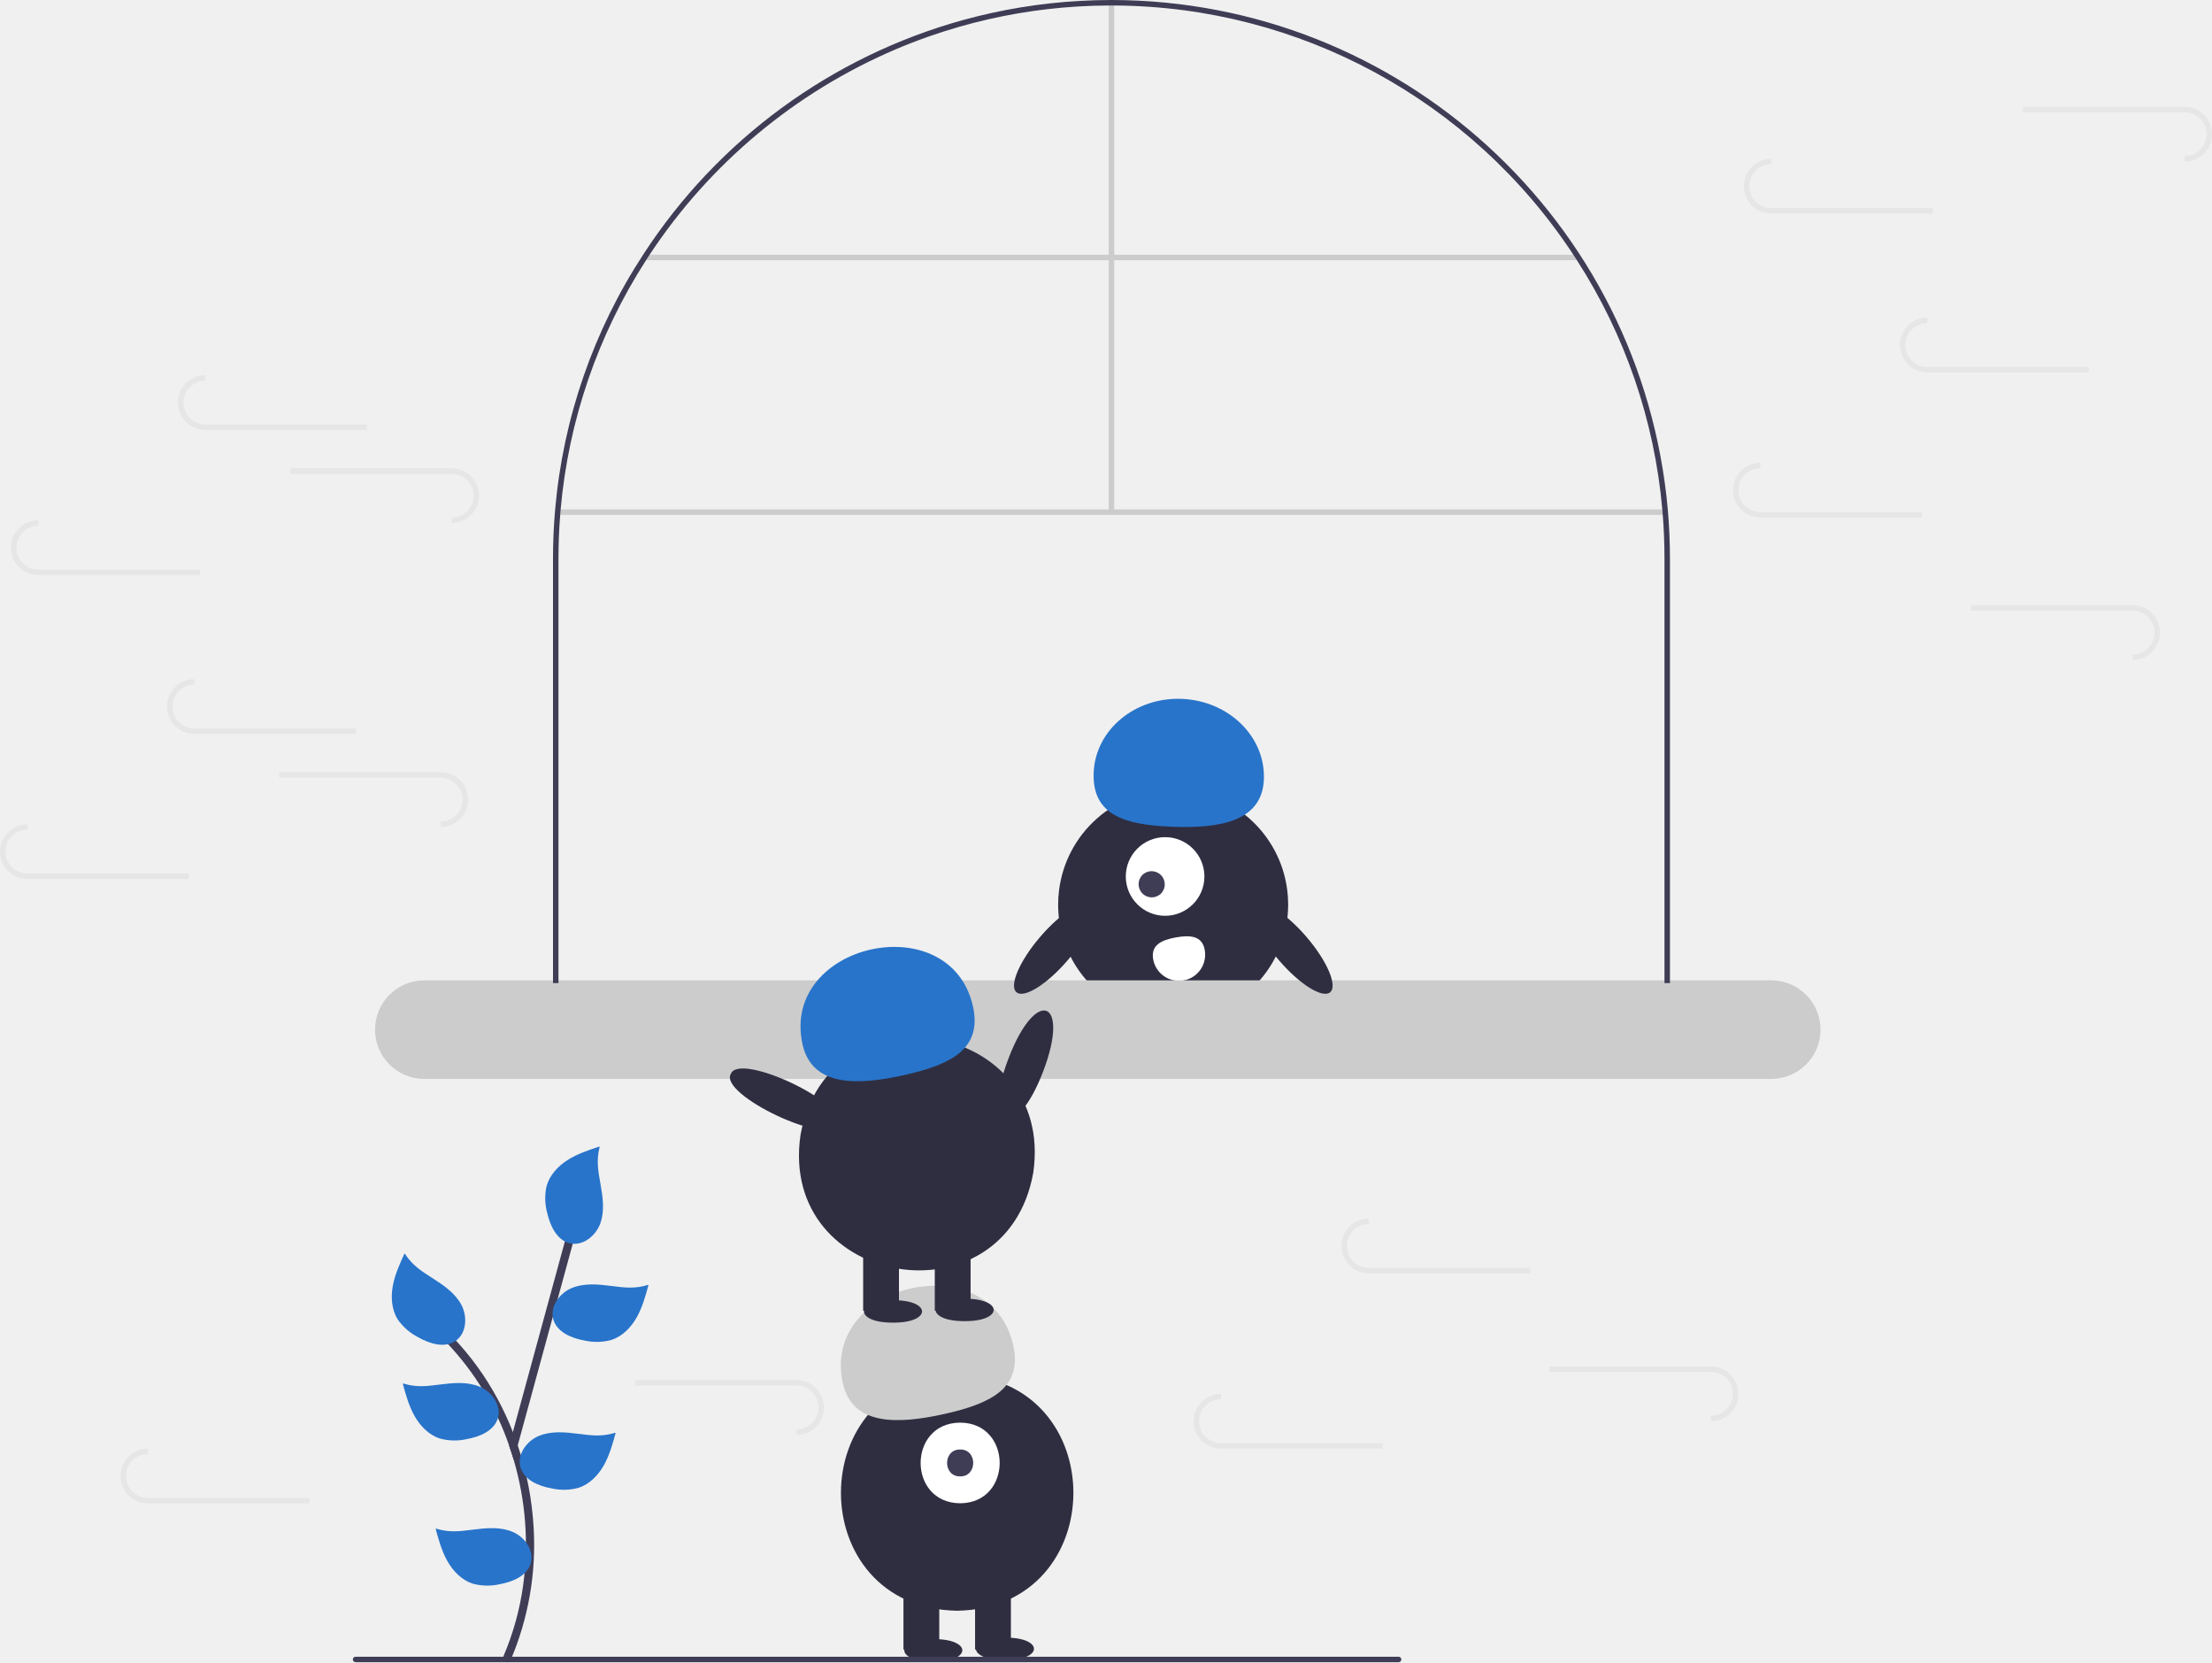
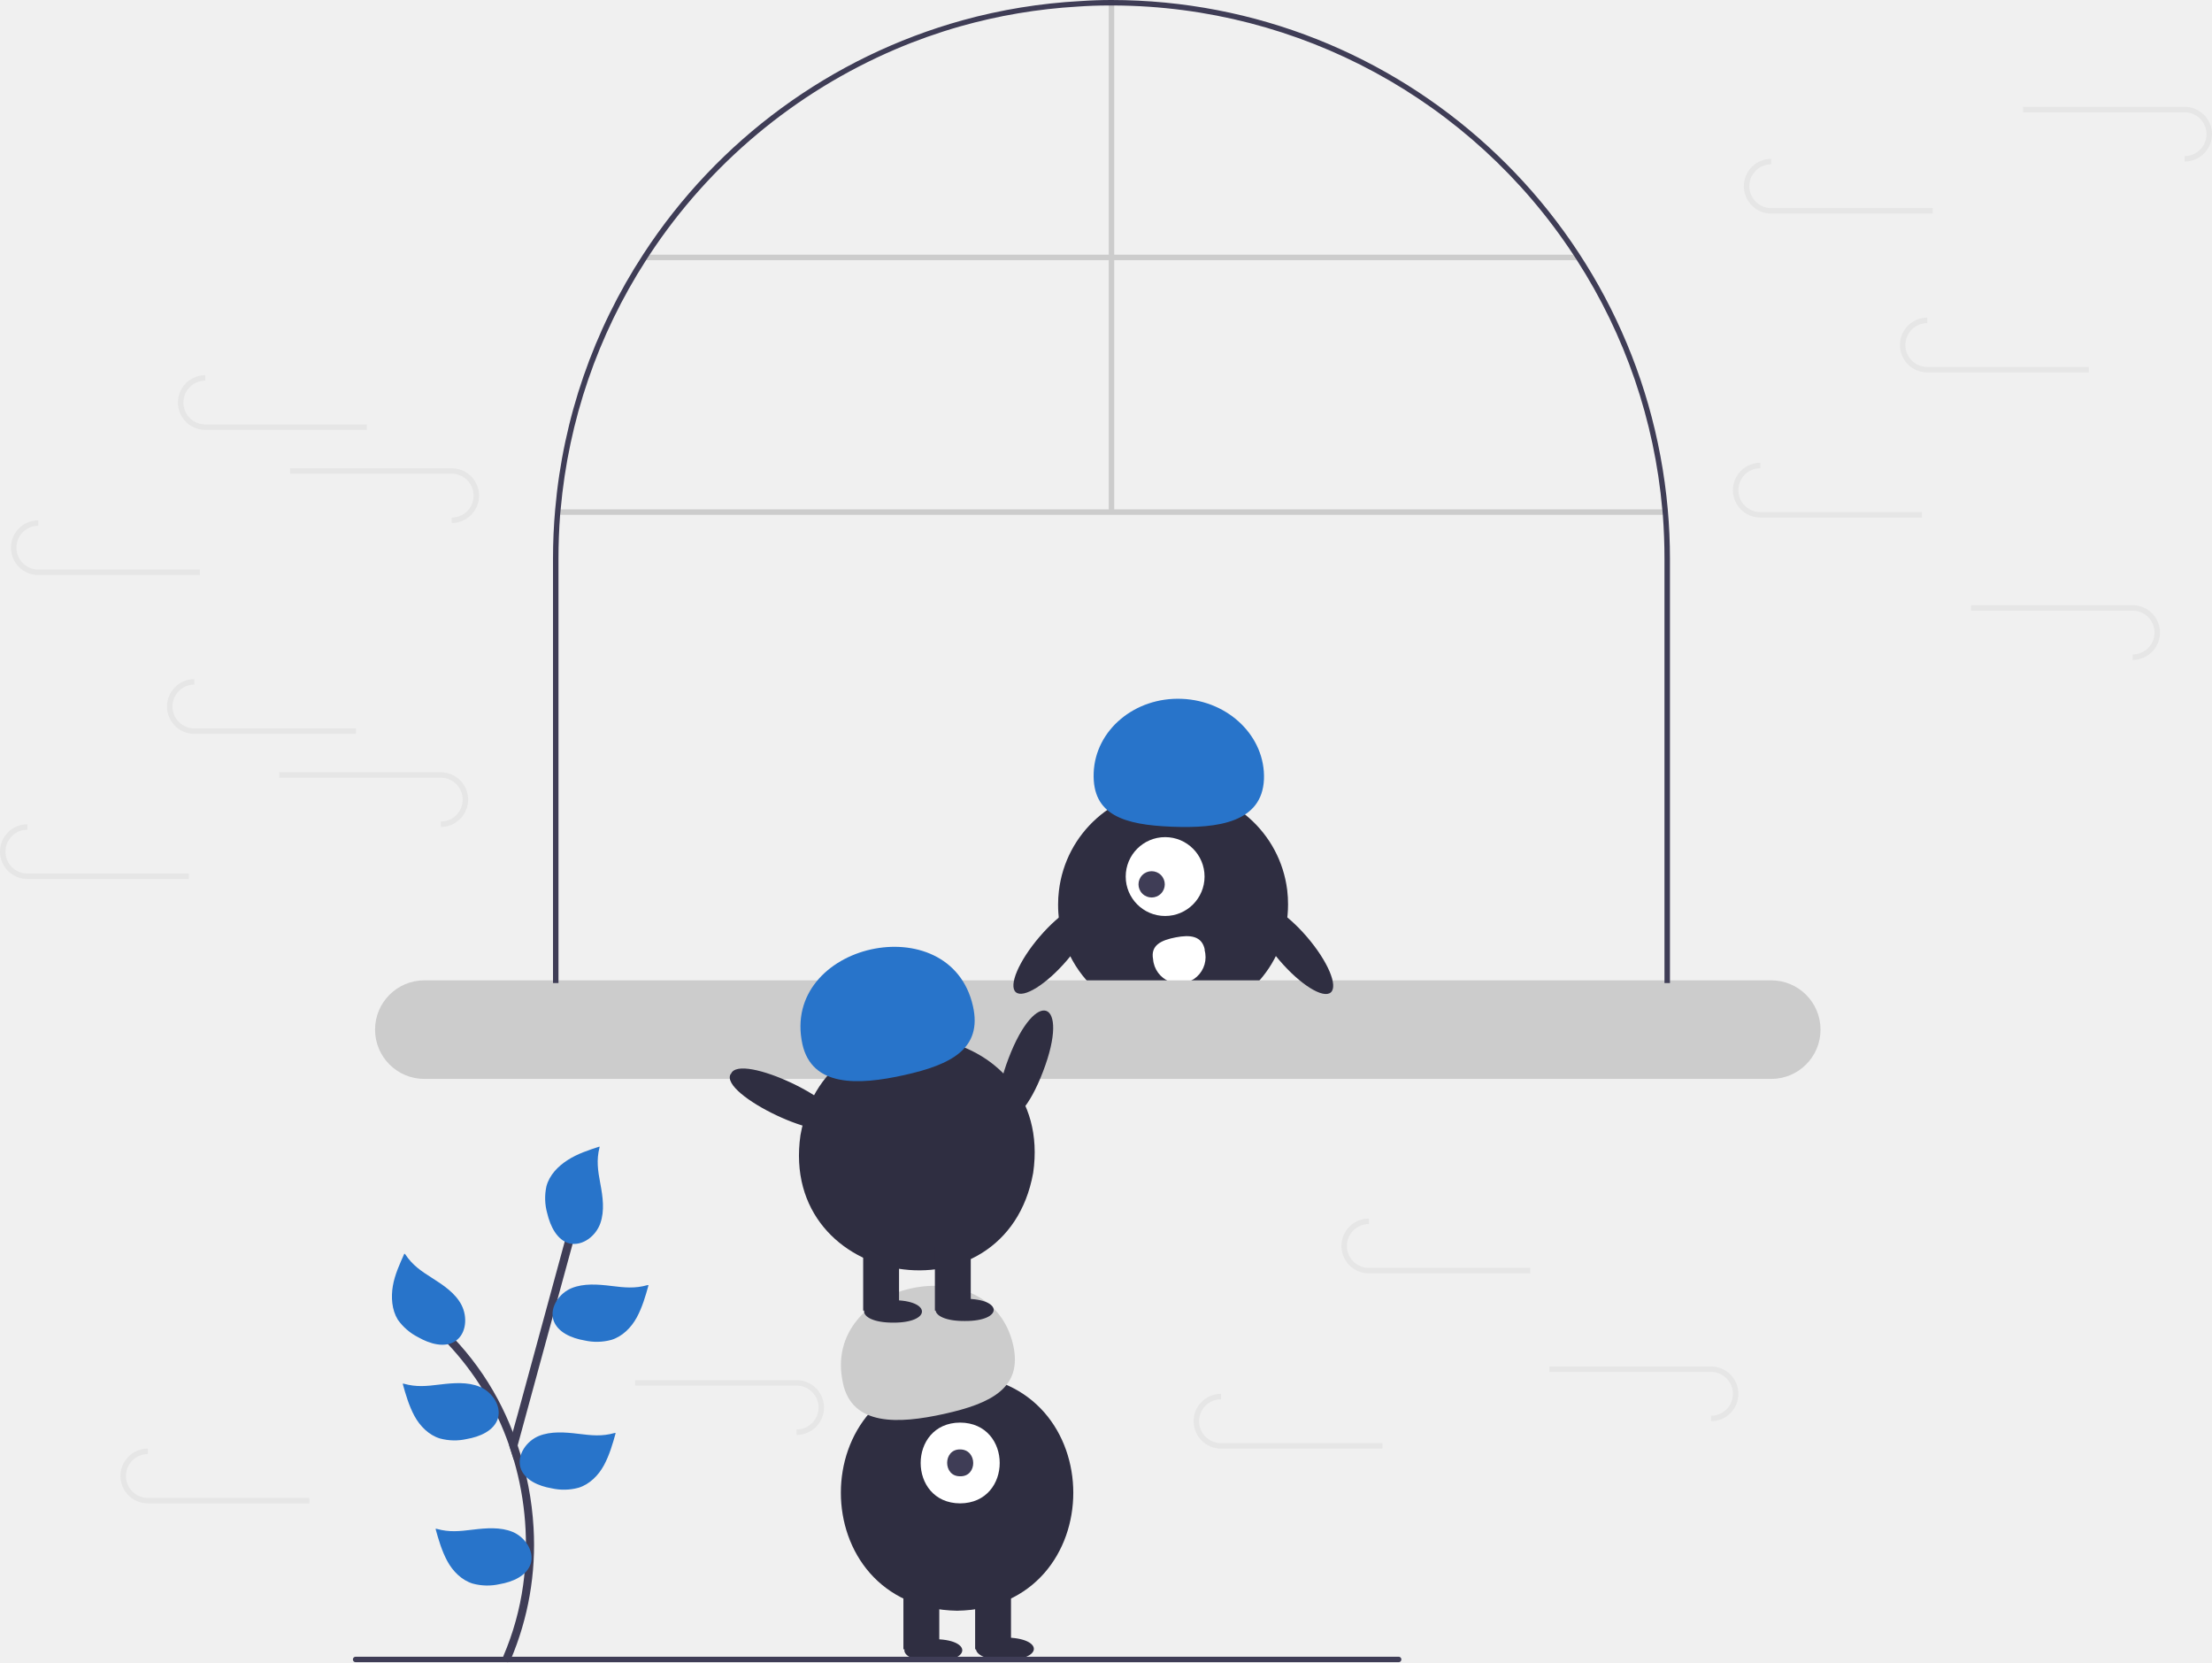
- <svg xmlns="http://www.w3.org/2000/svg" id="ae81c40f-6eb7-45b1-b509-6cf6baf1840d" data-name="Layer 1" width="808" height="607.018" viewBox="0 0 808 607.018">
-   <rect x="203.7" y="186.04" width="405.24" height="2" fill="#ccc" />
-   <rect x="405" y="1.002" width="2" height="186.036" fill="#ccc" />
-   <rect x="235.35" y="93.02" width="341.3" height="2" fill="#ccc" />
-   <path d="M666.54,476.833a41.97,41.97,0,0,1-10.39,27.66c-.6.69-1.23,1.35-1.87,2h-59.5c-.64-.65-1.27-1.31-1.87-2a41.846,41.846,0,0,1-8.59-15.45s.01,0,0-.01a42.017,42.017,0,0,1-1.8-12.2,40.808,40.808,0,0,1,.31-5.09,42.013,42.013,0,0,1,83.39-.11A42.463,42.463,0,0,1,666.54,476.833Z" transform="translate(-196 -146.4908)" fill="#2f2e41" />
-   <polygon points="375.58 360.002 370.44 360.002 374.43 358.002 374.55 357.942 374.58 358.002 375.58 360.002" fill="#2f2e41" />
-   <polygon points="410.61 360.002 405.47 360.002 406.47 358.002 406.5 357.942 406.62 358.002 410.61 360.002" fill="#2f2e41" />
-   <circle cx="425.588" cy="320.067" r="14.359" fill="#fff" />
-   <ellipse cx="616.686" cy="469.411" rx="4.766" ry="4.8" transform="translate(-347.3005 427.0596) rotate(-45)" fill="#3f3d56" />
-   <path d="M657.671,431.129c.632-15.554-12.773-28.728-29.941-29.425s-31.597,11.346-32.229,26.9,11.302,19.087,28.47,19.785S657.039,446.683,657.671,431.129Z" transform="translate(-196 -146.4908)" fill="#2874ca" />
-   <path d="M636.068,493.391a9.572,9.572,0,1,1-18.835,3.429l-.003-.018c-.942-5.202,3.08-7.043,8.283-7.985S635.126,488.189,636.068,493.391Z" transform="translate(-196 -146.4908)" fill="#fff" />
-   <path d="M843,504.491H351a18,18,0,0,0,0,36H843a18,18,0,0,0,0-36Z" transform="translate(-196 -146.4908)" fill="#ccc" />
-   <path d="M806,350.491v155h-2v-155q0-8.055-.63-15.96c-.05-.67-.1-1.33-.16-2a200.662,200.662,0,0,0-31.2-91.02c-.43-.67-.86-1.33-1.3-2a201.969,201.969,0,0,0-167.71-91.01c-.33-.01-.67-.01-1-.01s-.67,0-1,.01q-5.685.015-11.28.36a200.469,200.469,0,0,0-43.17,7.37,199.601,199.601,0,0,0-23.43,8.3,203.248,203.248,0,0,0-89.83,74.98c-.44.67-.87,1.33-1.3,2a200.662,200.662,0,0,0-31.2,91.02c-.06.67-.11,1.33-.16,2Q400,342.436,400,350.491v155h-2v-155q0-9.12.79-18.03a202.465,202.465,0,0,1,32.25-93.15,204.174,204.174,0,0,1,116.58-85.46,202.849,202.849,0,0,1,43.02-7.04q5.64-.315,11.36-.32a204.228,204.228,0,0,1,203.21,186.02Q805.99,341.391,806,350.491Z" transform="translate(-196 -146.4908)" fill="#3f3d56" />
-   <path d="M545.635,648.565c56.612.967,56.603,85.176-.002,86.135C489.023,733.733,489.032,649.524,545.635,648.565Z" transform="translate(-196 -146.4908)" fill="#2f2e41" />
-   <rect x="330.01" y="578.941" width="13.084" height="23.442" fill="#2f2e41" />
-   <rect x="356.177" y="578.941" width="13.084" height="23.442" fill="#2f2e41" />
-   <path d="M536.913,745.058c14.138-.1,14.138,8.278-.001,8.177C522.775,753.335,522.775,744.957,536.913,745.058Z" transform="translate(-196 -146.4908)" fill="#2f2e41" />
-   <path d="M563.08,744.513c14.138-.1,14.138,8.278-.001,8.177C548.943,752.79,548.943,744.411,563.08,744.513Z" transform="translate(-196 -146.4908)" fill="#2f2e41" />
-   <path d="M546.726,666.01c19.25.086,19.248,29.355-.001,29.438C527.476,695.362,527.478,666.094,546.726,666.01Z" transform="translate(-196 -146.4908)" fill="#fff" />
-   <path d="M546.726,675.823c6.366-.093,6.366,9.907-0,9.813C540.36,685.729,540.36,675.729,546.726,675.823Z" transform="translate(-196 -146.4908)" fill="#3f3d56" />
-   <path d="M503.859,651.581c-8.091-36.891,53.888-50.724,62.251-13.898,3.477,15.572-7.915,21.316-25.105,25.154S507.336,667.155,503.859,651.581Z" transform="translate(-196 -146.4908)" fill="#ccc" />
-   <path d="M564.409,532.946c10.033-26.274,22.679-21.439,12.629,4.828C567.005,564.047,554.359,559.213,564.409,532.946Z" transform="translate(-196 -146.4908)" fill="#2f2e41" />
-   <path d="M488.405,560.983c10.023-55.726,93.143-42.229,85.022,13.799C563.405,630.507,480.284,617.009,488.405,560.983Z" transform="translate(-196 -146.4908)" fill="#2f2e41" />
-   <rect x="315.291" y="455.191" width="13.084" height="23.442" fill="#2f2e41" />
-   <rect x="341.458" y="455.191" width="13.084" height="23.442" fill="#2f2e41" />
-   <path d="M522.194,621.307c14.138-.1,14.138,8.278-.001,8.177C508.056,629.585,508.056,621.206,522.194,621.307Z" transform="translate(-196 -146.4908)" fill="#2f2e41" />
-   <path d="M548.361,620.762c14.138-.1,14.138,8.278-.001,8.177C534.224,629.04,534.223,620.661,548.361,620.762Z" transform="translate(-196 -146.4908)" fill="#2f2e41" />
-   <path d="M489.139,527.831c-8.091-36.891,53.888-50.724,62.251-13.898,3.477,15.572-7.915,21.316-25.105,25.154S492.617,543.404,489.139,527.831Z" transform="translate(-196 -146.4908)" fill="#2874ca" />
-   <path d="M462.952,538.671c3.044-8.19,43.332,10.918,38.912,18.457C498.821,565.317,458.532,546.209,462.952,538.671Z" transform="translate(-196 -146.4908)" fill="#2f2e41" />
-   <ellipse cx="668.205" cy="492.895" rx="6.594" ry="21.006" transform="translate(-355.8591 407.6664) rotate(-40.64516)" fill="#2f2e41" />
-   <ellipse cx="580.971" cy="492.895" rx="21.006" ry="6.594" transform="translate(-367.4456 466.162) rotate(-49.35484)" fill="#2f2e41" />
-   <path d="M959,282.493H900a10,10,0,0,1,0-20v2a8,8,0,0,0,0,16h59Z" transform="translate(-196 -146.4908)" fill="#e6e6e6" />
-   <path d="M898,335.493H839a10,10,0,0,1,0-20v2a8,8,0,0,0,0,16h59Z" transform="translate(-196 -146.4908)" fill="#e6e6e6" />
-   <path d="M975,387.493v-2a8,8,0,0,0,0-16H916v-2h59a10,10,0,0,1,0,20Z" transform="translate(-196 -146.4908)" fill="#e6e6e6" />
-   <path d="M994,205.493v-2a8,8,0,0,0,0-16H935v-2h59a10,10,0,0,1,0,20Z" transform="translate(-196 -146.4908)" fill="#e6e6e6" />
-   <path d="M902,224.493H843a10,10,0,0,1,0-20v2a8,8,0,0,0,0,16h59Z" transform="translate(-196 -146.4908)" fill="#e6e6e6" />
-   <path d="M326,414.493H267a10,10,0,0,1,0-20v2a8,8,0,0,0,0,16h59Z" transform="translate(-196 -146.4908)" fill="#e6e6e6" />
-   <path d="M357,448.493v-2a8,8,0,0,0,0-16H298v-2h59a10,10,0,0,1,0,20Z" transform="translate(-196 -146.4908)" fill="#e6e6e6" />
-   <path d="M265,467.493H206a10,10,0,0,1,0-20v2a8,8,0,0,0,0,16h59Z" transform="translate(-196 -146.4908)" fill="#e6e6e6" />
-   <path d="M330,303.493H271a10,10,0,0,1,0-20v2a8,8,0,0,0,0,16h59Z" transform="translate(-196 -146.4908)" fill="#e6e6e6" />
-   <path d="M361,337.493v-2a8,8,0,0,0,0-16H302v-2h59a10,10,0,0,1,0,20Z" transform="translate(-196 -146.4908)" fill="#e6e6e6" />
-   <path d="M269,356.493H210a10,10,0,0,1,0-20v2a8,8,0,0,0,0,16h59Z" transform="translate(-196 -146.4908)" fill="#e6e6e6" />
-   <path d="M755,611.493H696a10,10,0,0,1,0-20v2a8,8,0,0,0,0,16h59Z" transform="translate(-196 -146.4908)" fill="#e6e6e6" />
-   <path d="M821,665.493v-2a8,8,0,0,0,0-16H762v-2h59a10,10,0,0,1,0,20Z" transform="translate(-196 -146.4908)" fill="#e6e6e6" />
-   <path d="M701,675.493H642a10,10,0,0,1,0-20v2a8,8,0,0,0,0,16h59Z" transform="translate(-196 -146.4908)" fill="#e6e6e6" />
-   <path d="M487,670.493v-2a8,8,0,0,0,0-16H428v-2h59a10,10,0,0,1,0,20Z" transform="translate(-196 -146.4908)" fill="#e6e6e6" />
-   <path d="M309,695.493H250a10,10,0,0,1,0-20v2a8,8,0,0,0,0,16h59Z" transform="translate(-196 -146.4908)" fill="#e6e6e6" />
-   <path d="M706.886,753.493h-381a1,1,0,0,1,0-2h381a1,1,0,0,1,0,2Z" transform="translate(-196 -146.4908)" fill="#3f3d56" />
-   <path d="M382.53,752.723c-.77,1.77-3.35.24-2.59-1.51a100.86,100.86,0,0,0,7.17-25.9,109.443,109.443,0,0,0-3.45-45.66c-.16-.53-.32-1.07-.48-1.6-.38-1.22-.78-2.44-1.2-3.64a103.062,103.062,0,0,0-22.68-37.46c-1.33-1.4.79-3.52,2.12-2.12a103.417,103.417,0,0,1,16.34,22.52,108.082,108.082,0,0,1,5.58,12.08c.63,1.61,1.22,3.24,1.78,4.87a114.241,114.241,0,0,1,5.81,30.06A107.162,107.162,0,0,1,382.53,752.723Z" transform="translate(-196 -146.4908)" fill="#3f3d56" />
-   <path d="M405.43,599.893q-4.995,18.285-9.98,36.57-5.175,18.93-10.33,37.84-.735,2.685-1.46,5.35c-.16-.53-.32-1.07-.48-1.6-.38-1.22-.78-2.44-1.2-3.64.45-1.66.9-3.32,1.36-4.98q.93-3.405,1.86-6.81,8.67-31.77,17.34-63.53A1.5,1.5,0,0,1,405.43,599.893Z" transform="translate(-196 -146.4908)" fill="#3f3d56" />
-   <path d="M343.743,604.261c-1.748,3.836-3.513,7.722-4.269,11.869s-.412,8.652,1.831,12.222a20.339,20.339,0,0,0,7.421,6.459c4.187,2.388,9.631,4.075,13.635,1.392,4.044-2.71,4.474-8.833,2.208-13.142s-6.475-7.199-10.582-9.813-7.325-4.681-9.988-8.757Z" transform="translate(-196 -146.4908)" fill="#2874ca" />
-   <path d="M414.996,565.171c-4.006,1.315-8.058,2.652-11.62,4.907s-6.64,5.562-7.744,9.631a20.339,20.339,0,0,0,.282,9.834c1.083,4.697,3.533,9.843,8.22,10.968,4.734,1.136,9.527-2.698,11.158-7.285s.903-9.64.041-14.431S413.809,570.237,415,565.517Z" transform="translate(-196 -146.4908)" fill="#2874ca" />
-   <path d="M343.116,651.743c1.113,4.067,2.245,8.181,4.319,11.851s5.222,6.911,9.231,8.217a20.339,20.339,0,0,0,9.836.211c4.745-.846,10.007-3.035,11.366-7.66,1.372-4.671-2.217-9.65-6.716-11.509s-9.583-1.385-14.411-.764-8.624,1.093-13.279-.333Z" transform="translate(-196 -146.4908)" fill="#2874ca" />
-   <path d="M355.116,704.743c1.113,4.067,2.245,8.181,4.319,11.851s5.222,6.911,9.231,8.217a20.339,20.339,0,0,0,9.836.211c4.745-.846,10.007-3.035,11.366-7.66,1.372-4.671-2.217-9.65-6.716-11.509s-9.583-1.385-14.411-.764-8.624,1.093-13.279-.333Z" transform="translate(-196 -146.4908)" fill="#2874ca" />
-   <path d="M420.884,669.743c-1.113,4.067-2.245,8.181-4.319,11.851s-5.222,6.911-9.231,8.217a20.339,20.339,0,0,1-9.836.211c-4.745-.846-10.007-3.035-11.366-7.66-1.372-4.671,2.217-9.65,6.716-11.509s9.583-1.385,14.411-.764,8.624,1.093,13.279-.333Z" transform="translate(-196 -146.4908)" fill="#2874ca" />
-   <path d="M432.884,615.743c-1.113,4.067-2.245,8.181-4.319,11.851s-5.222,6.911-9.231,8.217a20.339,20.339,0,0,1-9.836.211c-4.745-.846-10.007-3.035-11.366-7.66-1.372-4.671,2.217-9.65,6.716-11.509s9.583-1.385,14.411-.764,8.624,1.093,13.279-.333Z" transform="translate(-196 -146.4908)" fill="#2874ca" />
+ <svg xmlns="http://www.w3.org/2000/svg" data-name="Layer 1" width="808" height="607">
+   <path fill="#ccc" d="M203.7 186h405.2v2H203.7z" />
+   <path fill="#ccc" d="M405 1h2v186h-2z" />
+   <path fill="#ccc" d="M235.4 93h341.3v2H235.4z" />
+   <path d="M470.5 330.3a42 42 0 01-10.4 27.7l-1.8 2h-59.5a44 44 0 01-1.9-2 41.8 41.8 0 01-8.6-15.4 42 42 0 01-1.8-12.3 40.8 40.8 0 01.3-5 42 42 0 0183.4-.2 42.5 42.5 0 01.3 5.2zM375.6 360h-5.2l4-2h.2l1 2z" fill="#2f2e41" />
+   <path fill="#2f2e41" d="M410.6 360h-5.1l1-2h.1l4 2z" />
+   <circle cx="425.6" cy="320.1" r="14.4" fill="#fff" />
+   <circle cx="616.7" cy="469.4" transform="rotate(-45 341.9 632.8)" fill="#3f3d56" r="4.8" />
+   <path d="M461.7 284.6c.6-15.5-12.8-28.7-30-29.4s-31.6 11.4-32.2 27 11.3 19 28.5 19.7 33-1.7 33.7-17.3z" fill="#2874ca" />
+   <path d="M440 346.9a9.6 9.6 0 11-18.8 3.4c-1-5.2 3.1-7 8.3-8s9.6-.6 10.6 4.6z" fill="#fff" />
+   <path d="M647 358H155a18 18 0 000 36h492a18 18 0 000-36z" fill="#ccc" />
+   <path d="M610 204v155h-2V204q0-8-.6-16l-.2-2A200.7 200.7 0 00576 95l-1.3-2A202 202 0 00407 2h-2q-5.7 0-11.3.4a200.5 200.5 0 00-43.2 7.3 199.6 199.6 0 00-23.4 8.3 203.2 203.2 0 00-89.8 75l-1.3 2a200.7 200.7 0 00-31.2 91l-.2 2q-.6 8-.6 16v155h-2V204q0-9.1.8-18A202.5 202.5 0 01235 92.8 204.2 204.2 0 01351.6 7.4a202.8 202.8 0 0143-7Q400.3 0 406 0a204.2 204.2 0 01203.2 186q.8 8.9.8 18z" fill="#3f3d56" />
+   <path d="M349.6 502c56.6 1 56.6 85.3 0 86.2-56.6-1-56.6-85.2 0-86.1z" fill="#2f2e41" />
+   <path fill="#2f2e41" d="M330 578.9h13.1v23.4H330zM356.2 578.9h13.1v23.4h-13.1z" />
+   <path d="M341 598.6c14-.1 14 8.2 0 8.1-14.2.1-14.2-8.2 0-8.1z" fill="#2f2e41" />
+   <path d="M367 598c14.2 0 14.2 8.3 0 8.2-14 .1-14-8.3 0-8.2z" fill="#2f2e41" />
+   <path d="M350.7 519.5c19.3.1 19.3 29.4 0 29.5-19.2-.1-19.2-29.4 0-29.5z" fill="#fff" />
+   <path d="M350.7 529.3c6.4 0 6.4 10 0 9.8-6.3.1-6.3-9.9 0-9.8z" fill="#3f3d56" />
+   <path d="M307.9 505c-8.1-36.8 53.8-50.6 62.2-13.8 3.5 15.6-8 21.3-25.1 25.1s-33.7 4.4-37.1-11.2z" fill="#ccc" />
+   <path d="M368.4 386.5c10-26.3 22.7-21.5 12.6 4.8-10 26.3-22.6 21.4-12.6-4.8z" fill="#2f2e41" />
+   <path d="M292.4 414.5c10-55.7 93.1-42.2 85 13.8-10 55.7-93.1 42.2-85-13.8z" fill="#2f2e41" />
+   <path fill="#2f2e41" d="M315.3 455.2h13.1v23.4h-13.1zM341.5 455.2h13.1v23.4h-13.1z" />
+   <path d="M326.2 474.8c14.1 0 14.1 8.3 0 8.2-14.1 0-14.1-8.3 0-8.2z" fill="#2f2e41" />
+   <path d="M352.4 474.3c14.1-.1 14.1 8.2 0 8.1-14.2.1-14.2-8.2 0-8.1z" fill="#2f2e41" />
+   <path d="M293.1 381.3c-8-36.9 54-50.7 62.3-13.9 3.5 15.6-8 21.4-25.1 25.2s-33.7 4.3-37.2-11.3z" fill="#2874ca" />
+   <path d="M267 392.2c3-8.2 43.3 10.9 38.9 18.4-3 8.2-43.4-10.9-39-18.4z" fill="#2f2e41" />
+   <ellipse cx="668.2" cy="492.9" rx="6.6" ry="21" transform="rotate(-40.6 372.4 684.3)" fill="#2f2e41" />
+   <ellipse cx="581" cy="492.9" rx="21" ry="6.6" transform="rotate(-49.4 323.6 633)" fill="#2f2e41" />
+   <path d="M763 136h-59a10 10 0 010-20v2a8 8 0 000 16h59zM702 189h-59a10 10 0 010-20v2a8 8 0 000 16h59zM779 241v-2a8 8 0 000-16h-59v-2h59a10 10 0 010 20zM798 59v-2a8 8 0 000-16h-59v-2h59a10 10 0 010 20zM706 78h-59a10 10 0 010-20v2a8 8 0 000 16h59zM130 268H71a10 10 0 010-20v2a8 8 0 000 16h59zM161 302v-2a8 8 0 000-16h-59v-2h59a10 10 0 010 20zM69 321H10a10 10 0 010-20v2a8 8 0 000 16h59zM134 157H75a10 10 0 010-20v2a8 8 0 000 16h59zM165 191v-2a8 8 0 000-16h-59v-2h59a10 10 0 010 20zM73 210H14a10 10 0 010-20v2a8 8 0 000 16h59zM559 465h-59a10 10 0 010-20v2a8 8 0 000 16h59zM625 519v-2a8 8 0 000-16h-59v-2h59a10 10 0 010 20zM505 529h-59a10 10 0 010-20v2a8 8 0 000 16h59zM291 524v-2a8 8 0 000-16h-59v-2h59a10 10 0 010 20zM113 549H54a10 10 0 010-20v2a8 8 0 000 16h59z" fill="#e6e6e6" />
+   <path d="M510.9 607h-381a1 1 0 010-2h381a1 1 0 010 2z" fill="#3f3d56" />
+   <path d="M186.5 606.2c-.7 1.8-3.3.3-2.6-1.5a100.9 100.9 0 007.2-25.9 109.4 109.4 0 00-3.4-45.6l-.5-1.6-1.2-3.7a103 103 0 00-22.7-37.4c-1.3-1.4.8-3.6 2.1-2.2a103.4 103.4 0 0116.4 22.6 108 108 0 015.5 12 123 123 0 011.8 5 114.2 114.2 0 015.8 30 107.2 107.2 0 01-8.4 48.3z" fill="#3f3d56" />
+   <path d="M209.4 453.4l-10 36.6-10.3 37.8-1.4 5.4-.5-1.6-1.2-3.7 1.3-5 1.9-6.8 17.3-63.5a1.5 1.5 0 013 .8z" fill="#3f3d56" />
+   <path d="M147.7 457.8c-1.7 3.8-3.5 7.7-4.2 11.8s-.4 8.7 1.8 12.3a20.3 20.3 0 007.4 6.4c4.2 2.4 9.7 4.1 13.7 1.4 4-2.7 4.4-8.8 2.2-13.1s-6.5-7.2-10.6-9.8-7.3-4.7-10-8.8zM219 418.7c-4 1.3-8 2.6-11.6 4.9s-6.7 5.5-7.8 9.6a20.3 20.3 0 00.3 9.9c1.1 4.6 3.5 9.8 8.2 11 4.8 1 9.6-2.8 11.2-7.4s.9-9.6 0-14.4-1.5-8.6-.3-13.3zM147.1 505.3c1.1 4 2.3 8.1 4.3 11.8s5.3 7 9.3 8.2a20.3 20.3 0 009.8.2c4.7-.8 10-3 11.4-7.6 1.3-4.7-2.3-9.7-6.7-11.5s-9.6-1.4-14.5-.8-8.6 1-13.2-.3zM159.1 558.3c1.1 4 2.3 8.1 4.3 11.8s5.3 7 9.3 8.2a20.3 20.3 0 009.8.2c4.7-.8 10-3 11.4-7.6 1.3-4.7-2.3-9.7-6.7-11.5s-9.6-1.4-14.5-.8-8.6 1-13.2-.3zM224.9 523.3c-1.1 4-2.3 8.1-4.3 11.8s-5.3 7-9.3 8.2a20.3 20.3 0 01-9.8.2c-4.7-.8-10-3-11.4-7.6-1.3-4.7 2.3-9.7 6.7-11.5s9.6-1.4 14.5-.8 8.6 1 13.2-.3zM236.9 469.3c-1.1 4-2.3 8.1-4.3 11.8s-5.3 7-9.3 8.2a20.3 20.3 0 01-9.8.2c-4.7-.8-10-3-11.4-7.6-1.3-4.7 2.3-9.7 6.7-11.5s9.6-1.4 14.5-.8 8.6 1 13.2-.3z" fill="#2874ca" />
</svg>
